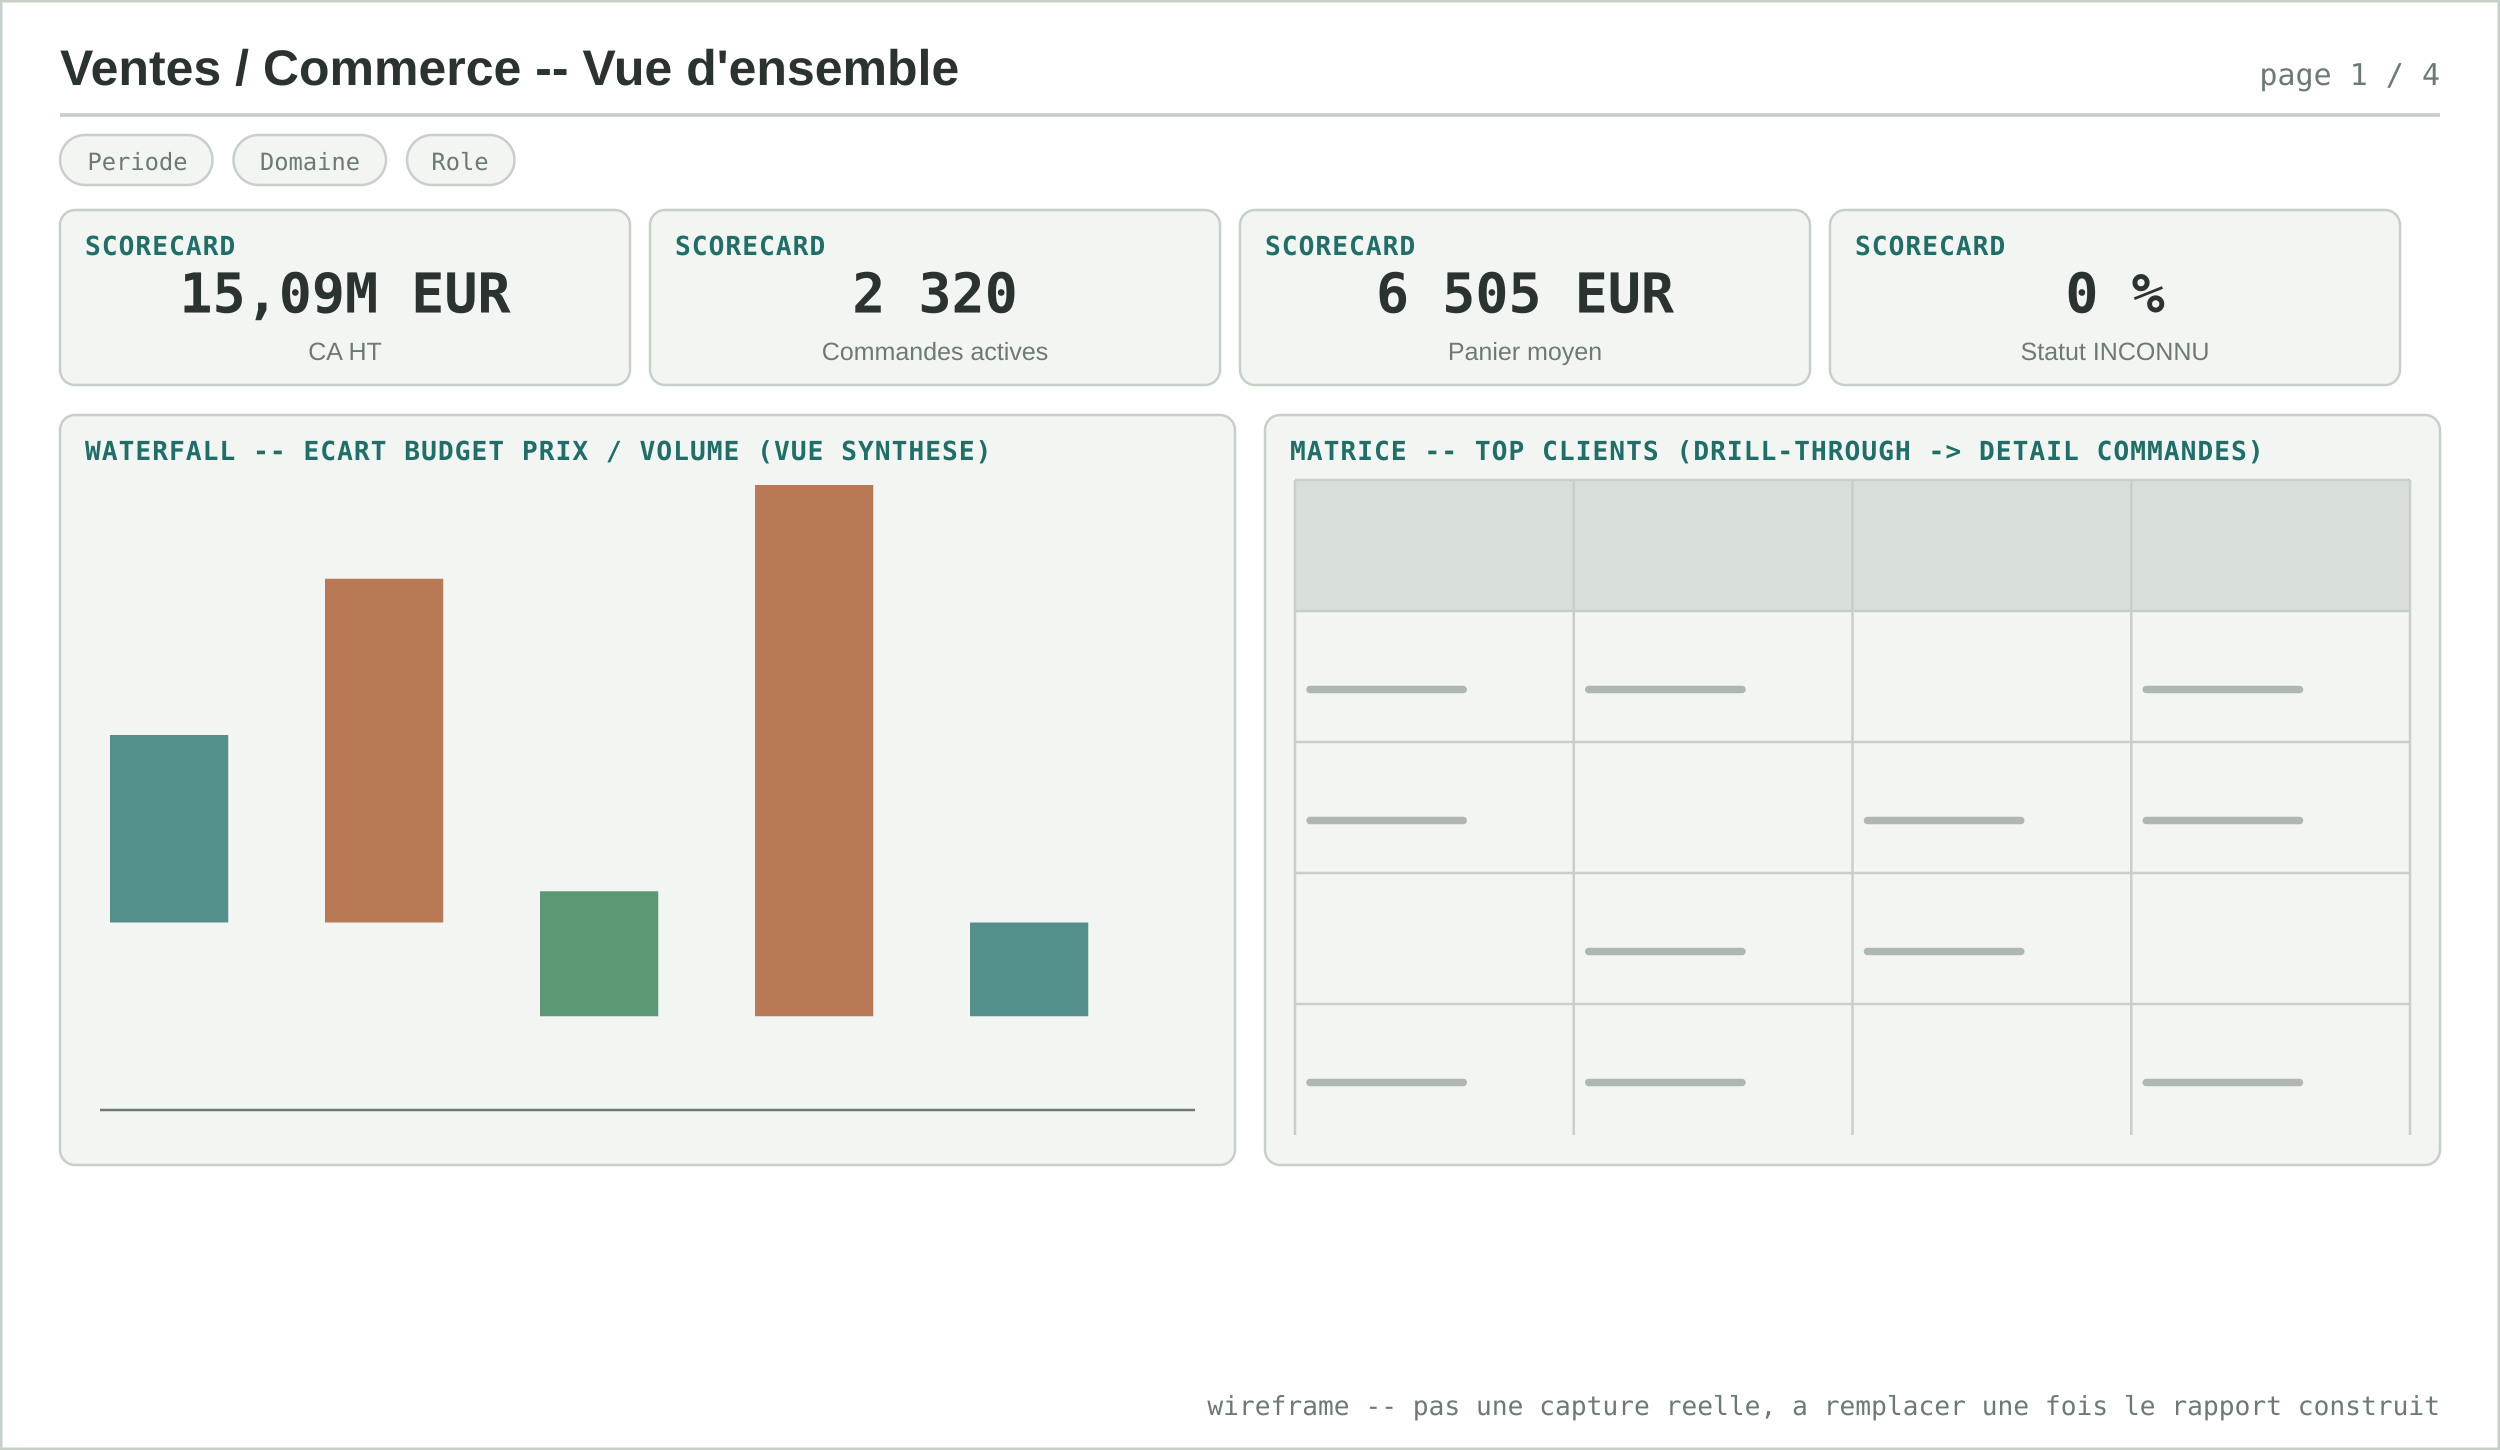
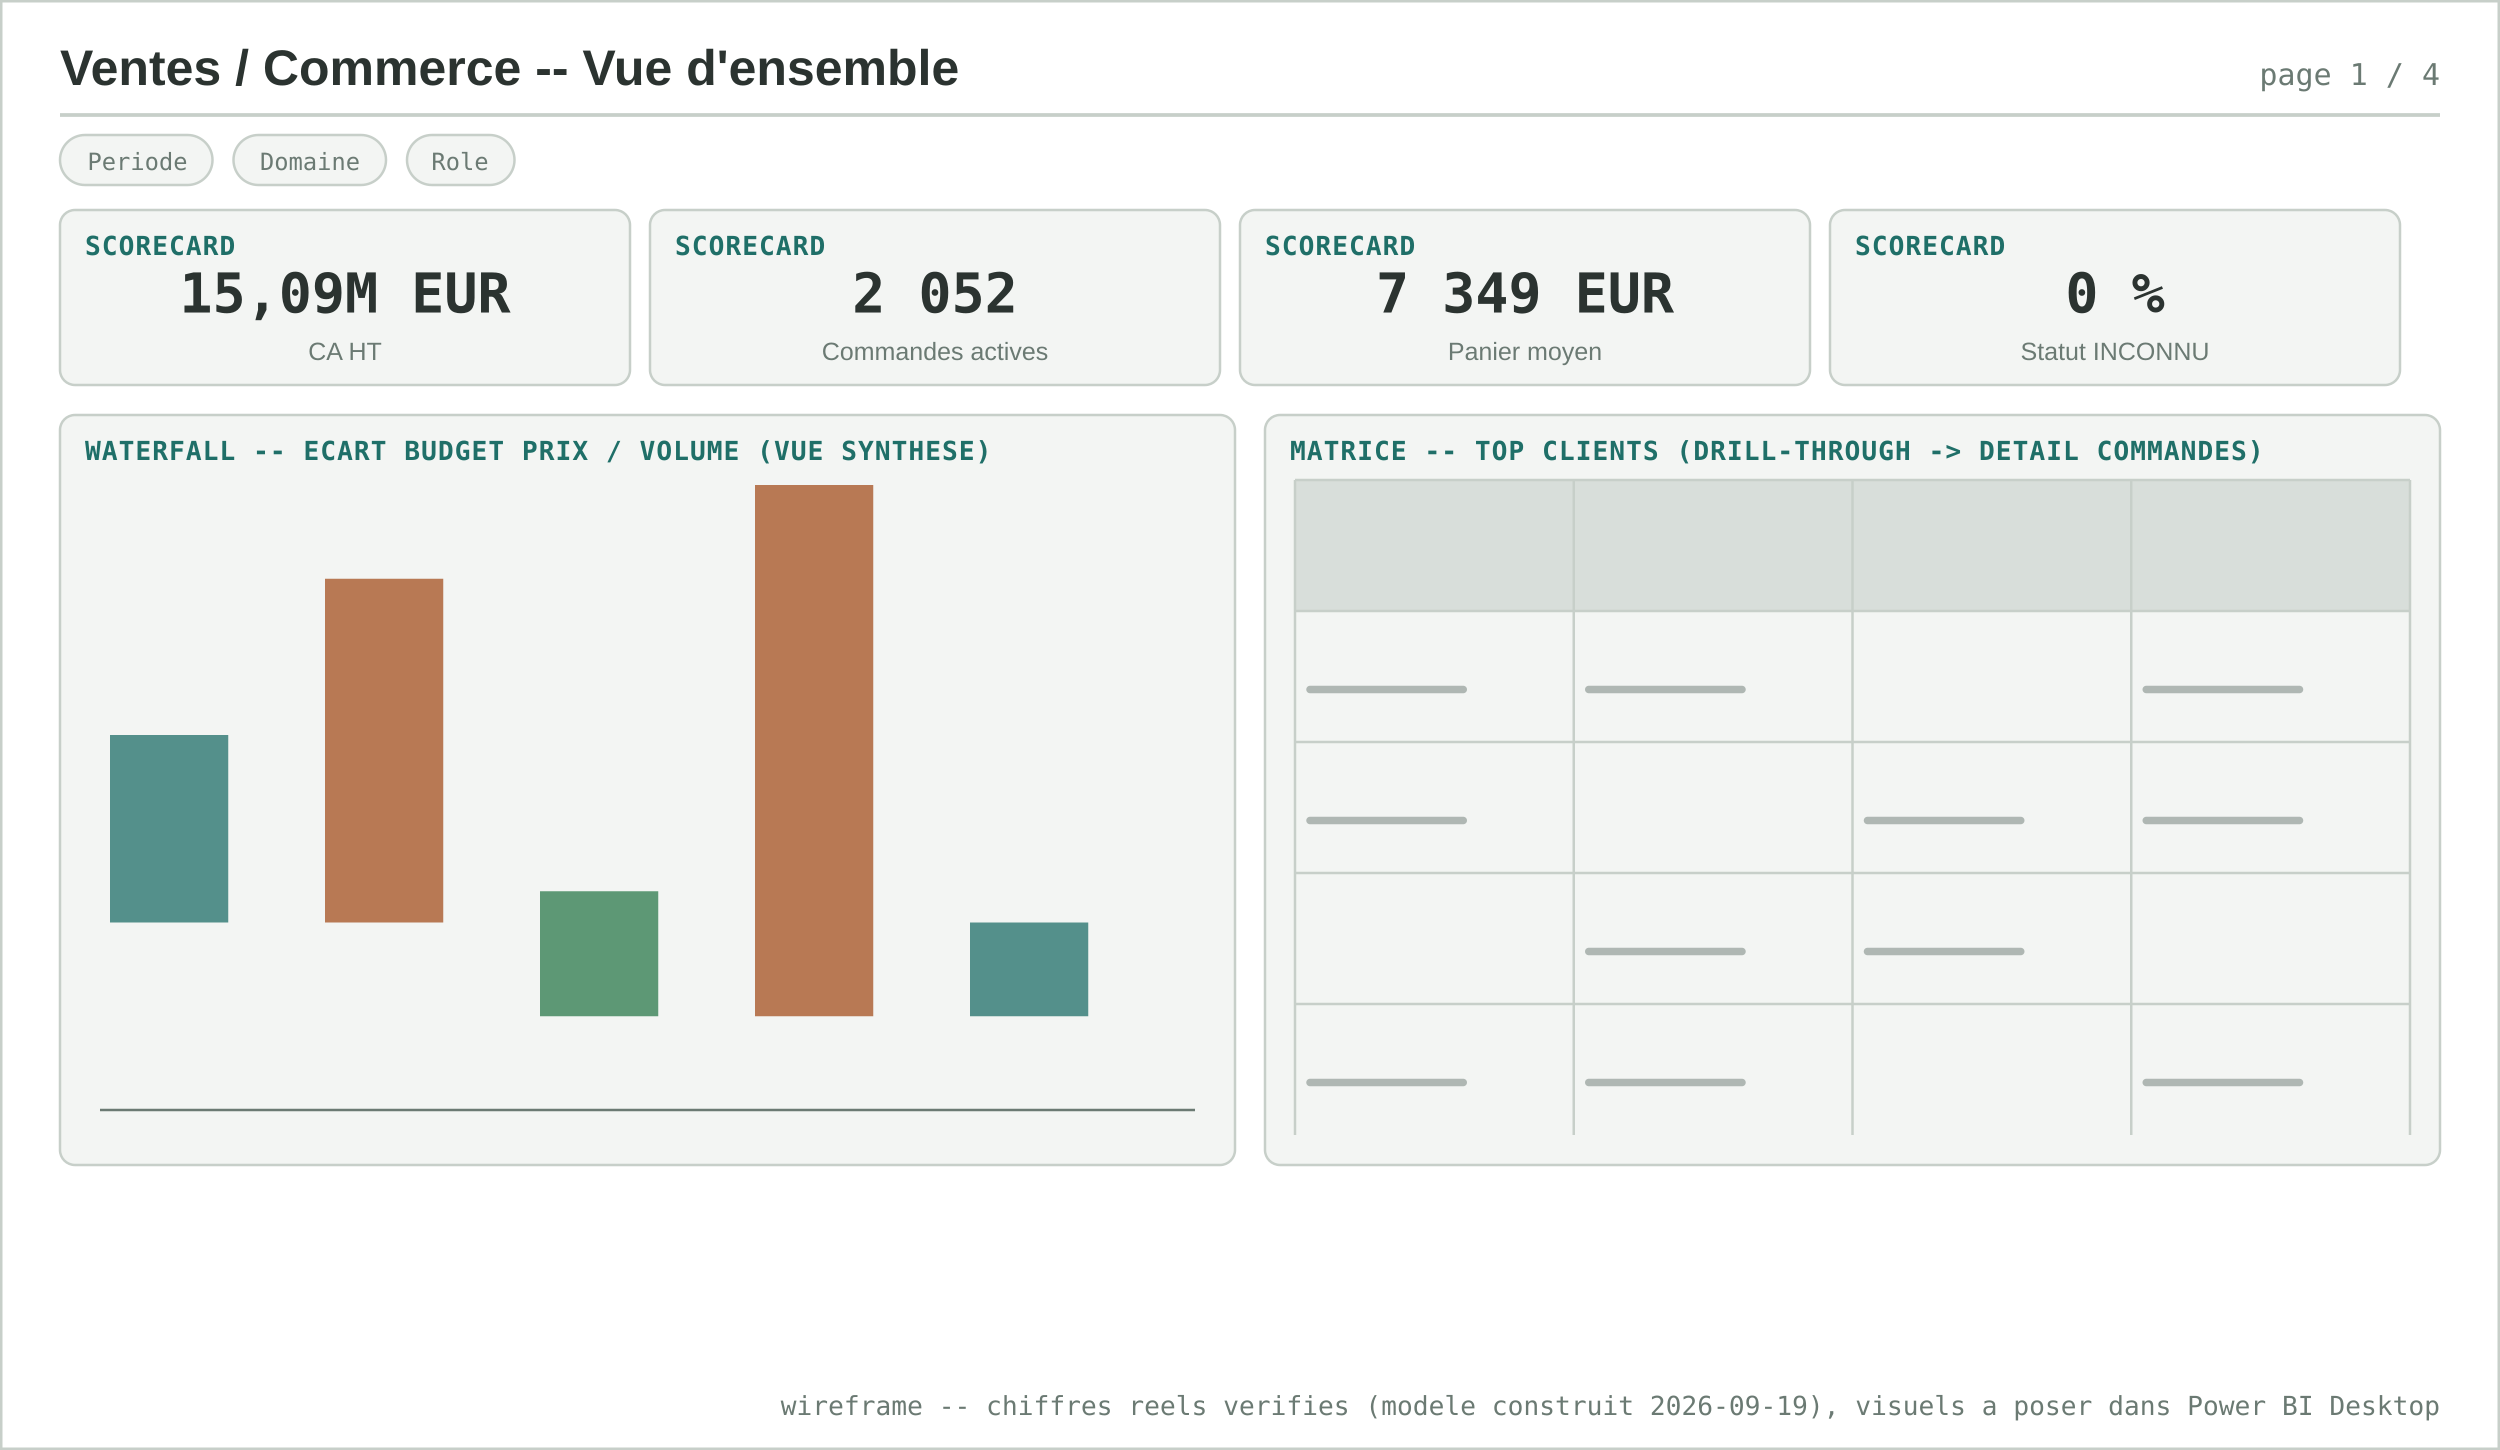
<svg xmlns="http://www.w3.org/2000/svg" viewBox="0 0 1000 580" font-family="IBM Plex Sans, Arial, sans-serif">
  <rect x="0" y="0" width="1000" height="580" fill="#ffffff" />
  <rect x="0.5" y="0.5" width="999" height="579" fill="none" stroke="#c7cfc9" />
  <text x="24" y="34" font-family="IBM Plex Sans, Arial, sans-serif" font-size="20" font-weight="700" fill="#2b3330">Ventes / Commerce -- Vue d'ensemble</text>
  <text x="976" y="34" text-anchor="end" font-family="IBM Plex Mono, monospace" font-size="12" fill="#6b7a73">page 1 / 4</text>
  <line x1="24" y1="46" x2="976" y2="46" stroke="#c7cfc9" stroke-width="1.5" />
-   <text x="976" y="566" text-anchor="end" font-family="IBM Plex Mono, monospace" font-size="10.5" fill="#6b7a73">wireframe -- pas une capture reelle, a remplacer une fois le rapport construit</text>
+   <text x="976" y="566" text-anchor="end" font-family="IBM Plex Mono, monospace" font-size="10.5" fill="#6b7a73">wireframe -- chiffres reels verifies (modele construit 2026-09-19), visuels a poser dans Power BI Desktop</text>
  <rect x="24" y="54" width="61" height="20" rx="10" fill="#f3f5f3" stroke="#c7cfc9" />
  <text x="55" y="68" text-anchor="middle" font-family="IBM Plex Mono, monospace" font-size="9.5" fill="#6b7a73">Periode</text>
  <rect x="93.4" y="54" width="61" height="20" rx="10" fill="#f3f5f3" stroke="#c7cfc9" />
  <text x="124" y="68" text-anchor="middle" font-family="IBM Plex Mono, monospace" font-size="9.5" fill="#6b7a73">Domaine</text>
  <rect x="162.8" y="54" width="43" height="20" rx="10" fill="#f3f5f3" stroke="#c7cfc9" />
  <text x="184" y="68" text-anchor="middle" font-family="IBM Plex Mono, monospace" font-size="9.5" fill="#6b7a73">Role</text>
  <rect x="24" y="84" width="228" height="70" rx="6" fill="#f3f5f3" stroke="#c7cfc9" />
  <text x="34" y="102" font-family="IBM Plex Mono, monospace" font-size="10.5" font-weight="600" letter-spacing="0.4" fill="#1f6f68">SCORECARD</text>
  <text x="138.0" y="125.0" text-anchor="middle" font-family="IBM Plex Mono, monospace" font-size="22" font-weight="700" fill="#2b3330">15,09M EUR</text>
  <text x="138.0" y="144" text-anchor="middle" font-family="IBM Plex Sans, Arial, sans-serif" font-size="10" fill="#6b7a73">CA HT</text>
  <rect x="260" y="84" width="228" height="70" rx="6" fill="#f3f5f3" stroke="#c7cfc9" />
  <text x="270" y="102" font-family="IBM Plex Mono, monospace" font-size="10.5" font-weight="600" letter-spacing="0.4" fill="#1f6f68">SCORECARD</text>
-   <text x="374.0" y="125.0" text-anchor="middle" font-family="IBM Plex Mono, monospace" font-size="22" font-weight="700" fill="#2b3330">2 320</text>
+   <text x="374.0" y="125.0" text-anchor="middle" font-family="IBM Plex Mono, monospace" font-size="22" font-weight="700" fill="#2b3330">2 052</text>
  <text x="374.0" y="144" text-anchor="middle" font-family="IBM Plex Sans, Arial, sans-serif" font-size="10" fill="#6b7a73">Commandes actives</text>
  <rect x="496" y="84" width="228" height="70" rx="6" fill="#f3f5f3" stroke="#c7cfc9" />
  <text x="506" y="102" font-family="IBM Plex Mono, monospace" font-size="10.5" font-weight="600" letter-spacing="0.4" fill="#1f6f68">SCORECARD</text>
-   <text x="610.0" y="125.0" text-anchor="middle" font-family="IBM Plex Mono, monospace" font-size="22" font-weight="700" fill="#2b3330">6 505 EUR</text>
+   <text x="610.0" y="125.0" text-anchor="middle" font-family="IBM Plex Mono, monospace" font-size="22" font-weight="700" fill="#2b3330">7 349 EUR</text>
  <text x="610.0" y="144" text-anchor="middle" font-family="IBM Plex Sans, Arial, sans-serif" font-size="10" fill="#6b7a73">Panier moyen</text>
  <rect x="732" y="84" width="228" height="70" rx="6" fill="#f3f5f3" stroke="#c7cfc9" />
  <text x="742" y="102" font-family="IBM Plex Mono, monospace" font-size="10.5" font-weight="600" letter-spacing="0.4" fill="#1f6f68">SCORECARD</text>
  <text x="846.0" y="125.0" text-anchor="middle" font-family="IBM Plex Mono, monospace" font-size="22" font-weight="700" fill="#2b3330">0 %</text>
  <text x="846.0" y="144" text-anchor="middle" font-family="IBM Plex Sans, Arial, sans-serif" font-size="10" fill="#6b7a73">Statut INCONNU</text>
  <rect x="24" y="166" width="470" height="300" rx="6" fill="#f3f5f3" stroke="#c7cfc9" />
  <text x="34" y="184" font-family="IBM Plex Mono, monospace" font-size="10.5" font-weight="600" letter-spacing="0.4" fill="#1f6f68">WATERFALL -- ECART BUDGET PRIX / VOLUME (VUE SYNTHESE)</text>
  <rect x="44.0" y="294.0" width="47.3" height="75.0" fill="#1f6f68" opacity="0.75" />
  <rect x="130.0" y="231.5" width="47.3" height="137.5" fill="#a4501f" opacity="0.75" />
  <rect x="216.0" y="356.5" width="47.3" height="50.0" fill="#2b7a4b" opacity="0.75" />
  <rect x="302.0" y="194.0" width="47.3" height="212.5" fill="#a4501f" opacity="0.75" />
  <rect x="388.0" y="369.0" width="47.3" height="37.5" fill="#1f6f68" opacity="0.75" />
  <line x1="40" y1="444" x2="478" y2="444" stroke="#6b7a73" stroke-width="1" />
  <rect x="506" y="166" width="470" height="300" rx="6" fill="#f3f5f3" stroke="#c7cfc9" />
  <text x="516" y="184" font-family="IBM Plex Mono, monospace" font-size="10.5" font-weight="600" letter-spacing="0.4" fill="#1f6f68">MATRICE -- TOP CLIENTS (DRILL-THROUGH -&gt; DETAIL COMMANDES)</text>
  <rect x="518" y="192" width="446" height="52.4" fill="#c7cfc9" opacity="0.6" />
  <line x1="518" y1="192.0" x2="964" y2="192.0" stroke="#c7cfc9" />
  <line x1="518" y1="244.4" x2="964" y2="244.4" stroke="#c7cfc9" />
  <line x1="518" y1="296.8" x2="964" y2="296.8" stroke="#c7cfc9" />
  <line x1="518" y1="349.2" x2="964" y2="349.2" stroke="#c7cfc9" />
  <line x1="518" y1="401.6" x2="964" y2="401.6" stroke="#c7cfc9" />
  <line x1="518.0" y1="192" x2="518.0" y2="454.0" stroke="#c7cfc9" />
  <line x1="629.5" y1="192" x2="629.5" y2="454.0" stroke="#c7cfc9" />
  <line x1="741.0" y1="192" x2="741.0" y2="454.0" stroke="#c7cfc9" />
  <line x1="852.5" y1="192" x2="852.5" y2="454.0" stroke="#c7cfc9" />
  <line x1="964.0" y1="192" x2="964.0" y2="454.0" stroke="#c7cfc9" />
  <line x1="524.0" y1="275.8" x2="585.3" y2="275.8" stroke="#6b7a73" stroke-width="3" stroke-linecap="round" opacity="0.5" />
  <line x1="635.5" y1="275.8" x2="696.8" y2="275.8" stroke="#6b7a73" stroke-width="3" stroke-linecap="round" opacity="0.5" />
  <line x1="858.5" y1="275.8" x2="919.8" y2="275.8" stroke="#6b7a73" stroke-width="3" stroke-linecap="round" opacity="0.5" />
  <line x1="524.0" y1="328.2" x2="585.3" y2="328.2" stroke="#6b7a73" stroke-width="3" stroke-linecap="round" opacity="0.5" />
  <line x1="747.0" y1="328.2" x2="808.3" y2="328.2" stroke="#6b7a73" stroke-width="3" stroke-linecap="round" opacity="0.5" />
  <line x1="858.5" y1="328.2" x2="919.8" y2="328.2" stroke="#6b7a73" stroke-width="3" stroke-linecap="round" opacity="0.5" />
  <line x1="635.5" y1="380.6" x2="696.8" y2="380.6" stroke="#6b7a73" stroke-width="3" stroke-linecap="round" opacity="0.5" />
  <line x1="747.0" y1="380.6" x2="808.3" y2="380.6" stroke="#6b7a73" stroke-width="3" stroke-linecap="round" opacity="0.5" />
  <line x1="524.0" y1="433.0" x2="585.3" y2="433.0" stroke="#6b7a73" stroke-width="3" stroke-linecap="round" opacity="0.5" />
  <line x1="635.5" y1="433.0" x2="696.8" y2="433.0" stroke="#6b7a73" stroke-width="3" stroke-linecap="round" opacity="0.5" />
  <line x1="858.5" y1="433.0" x2="919.8" y2="433.0" stroke="#6b7a73" stroke-width="3" stroke-linecap="round" opacity="0.5" />
</svg>
